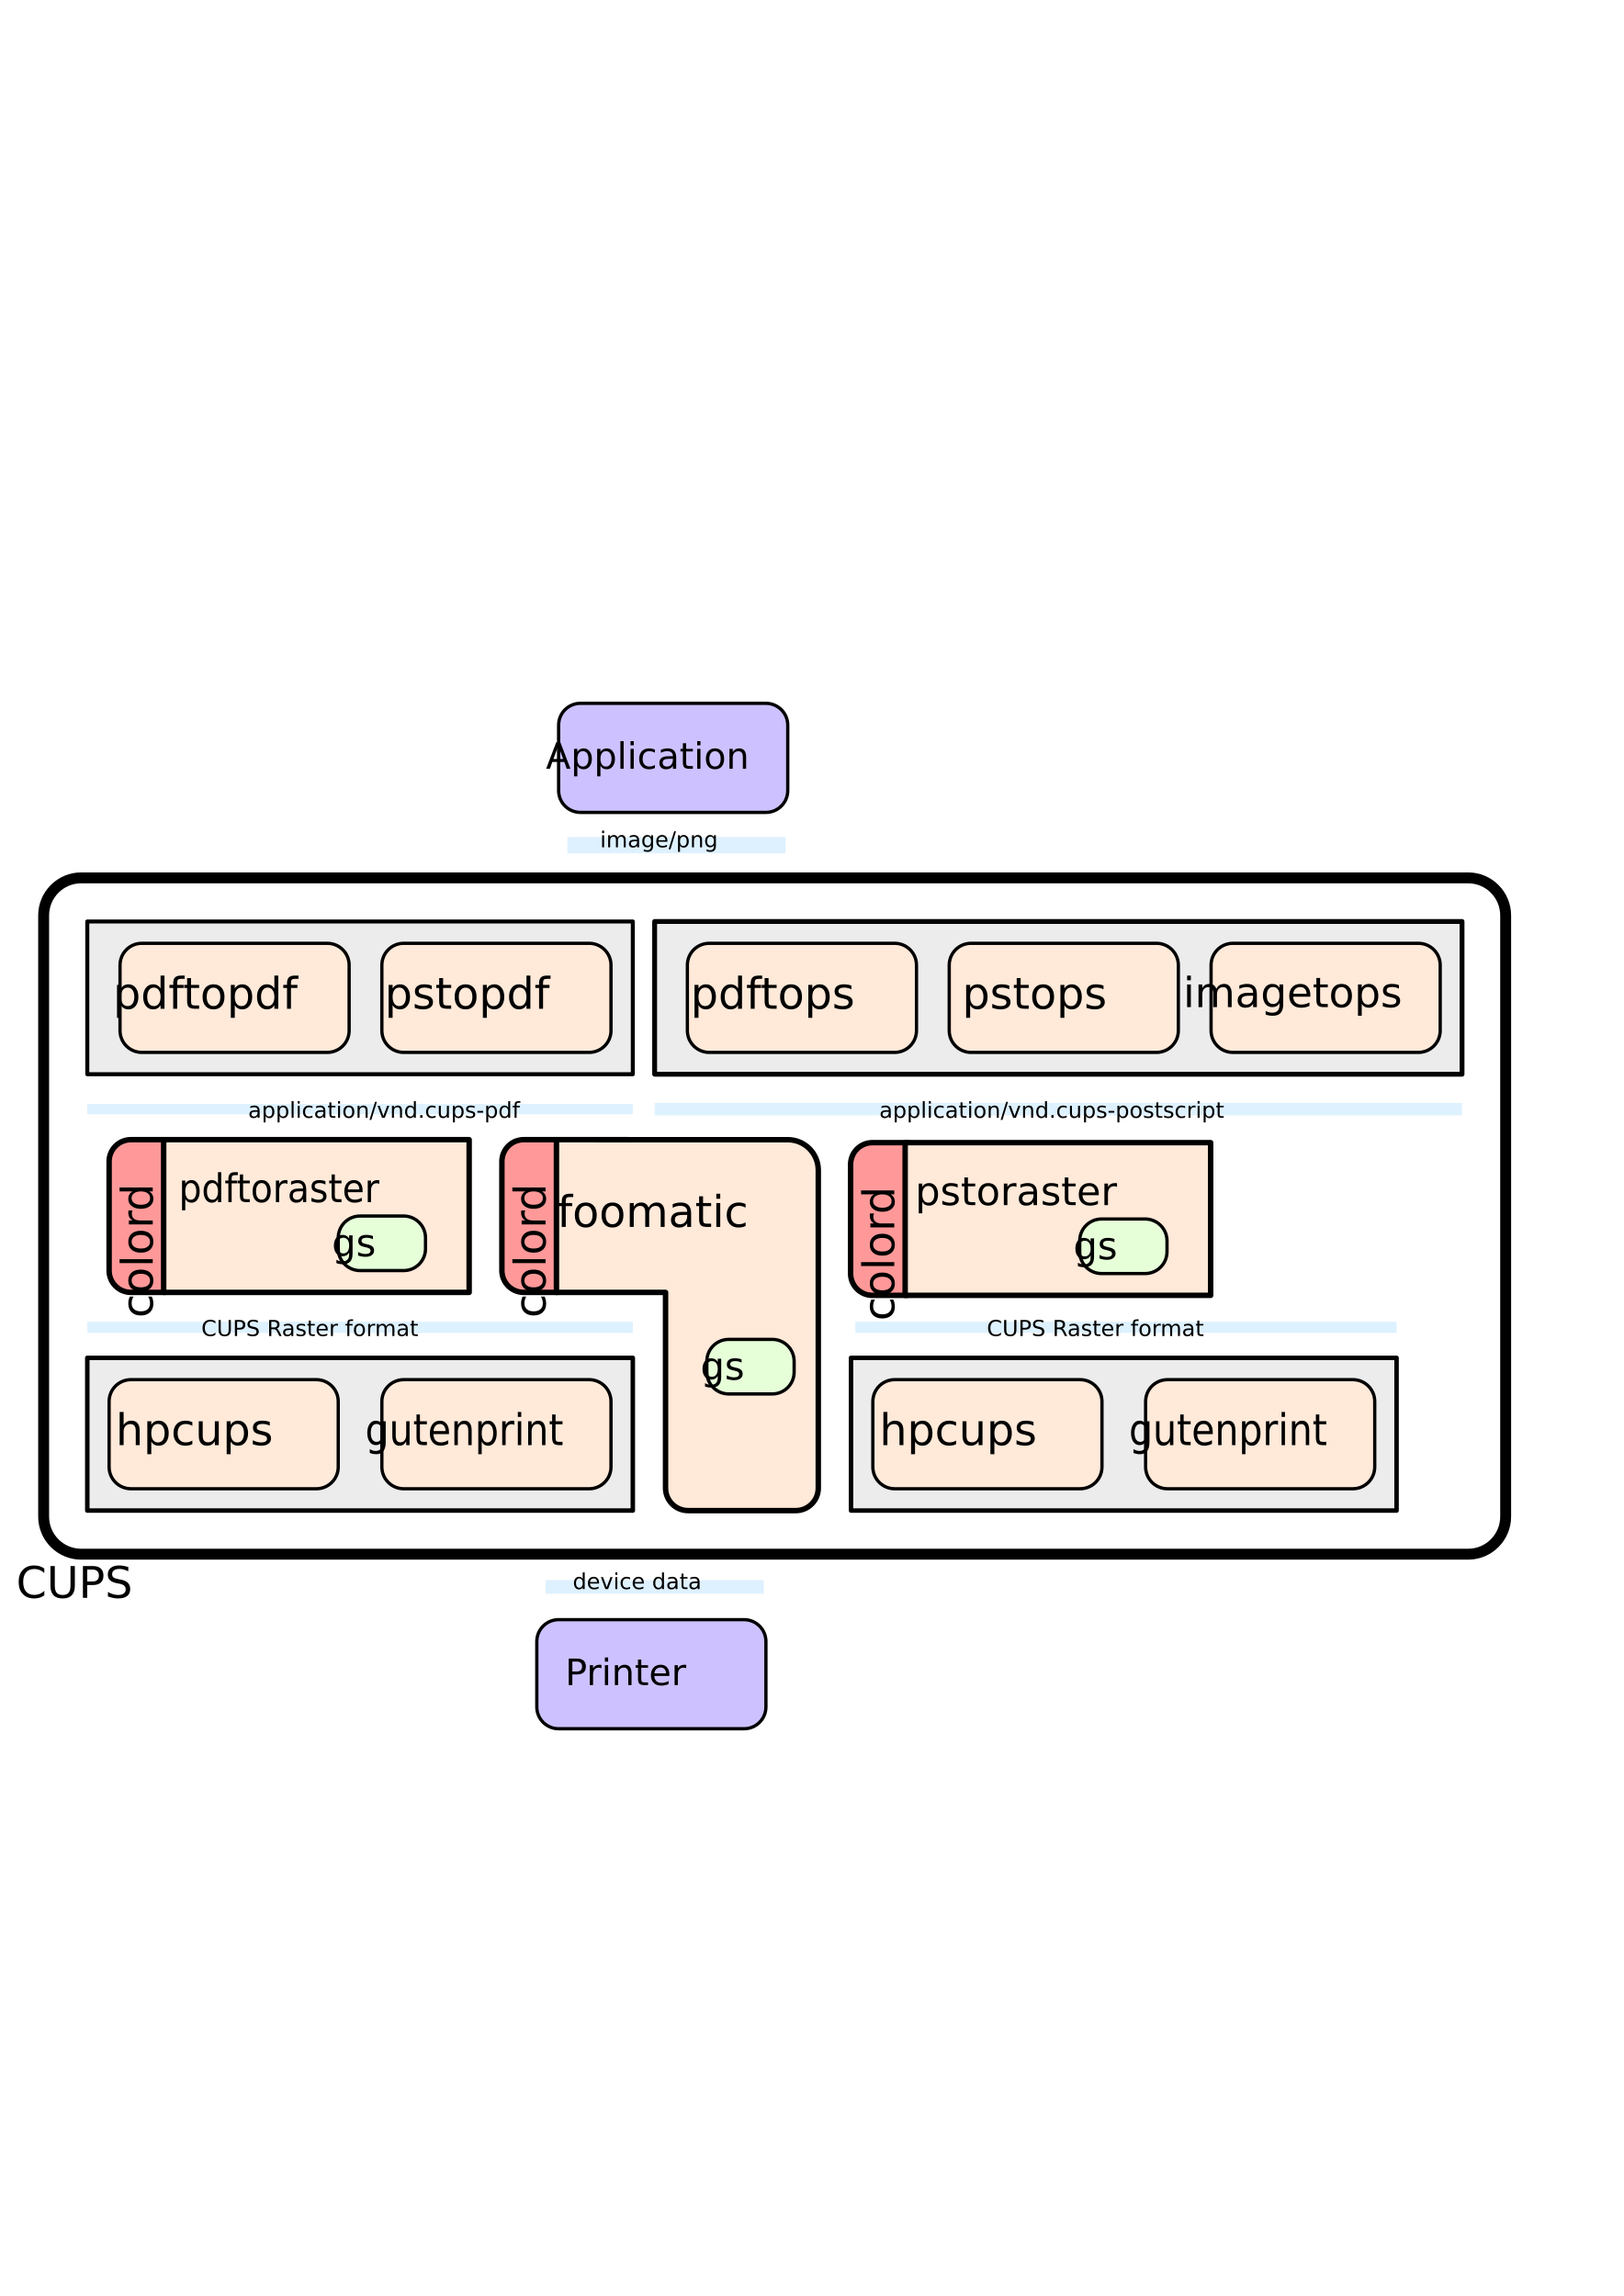
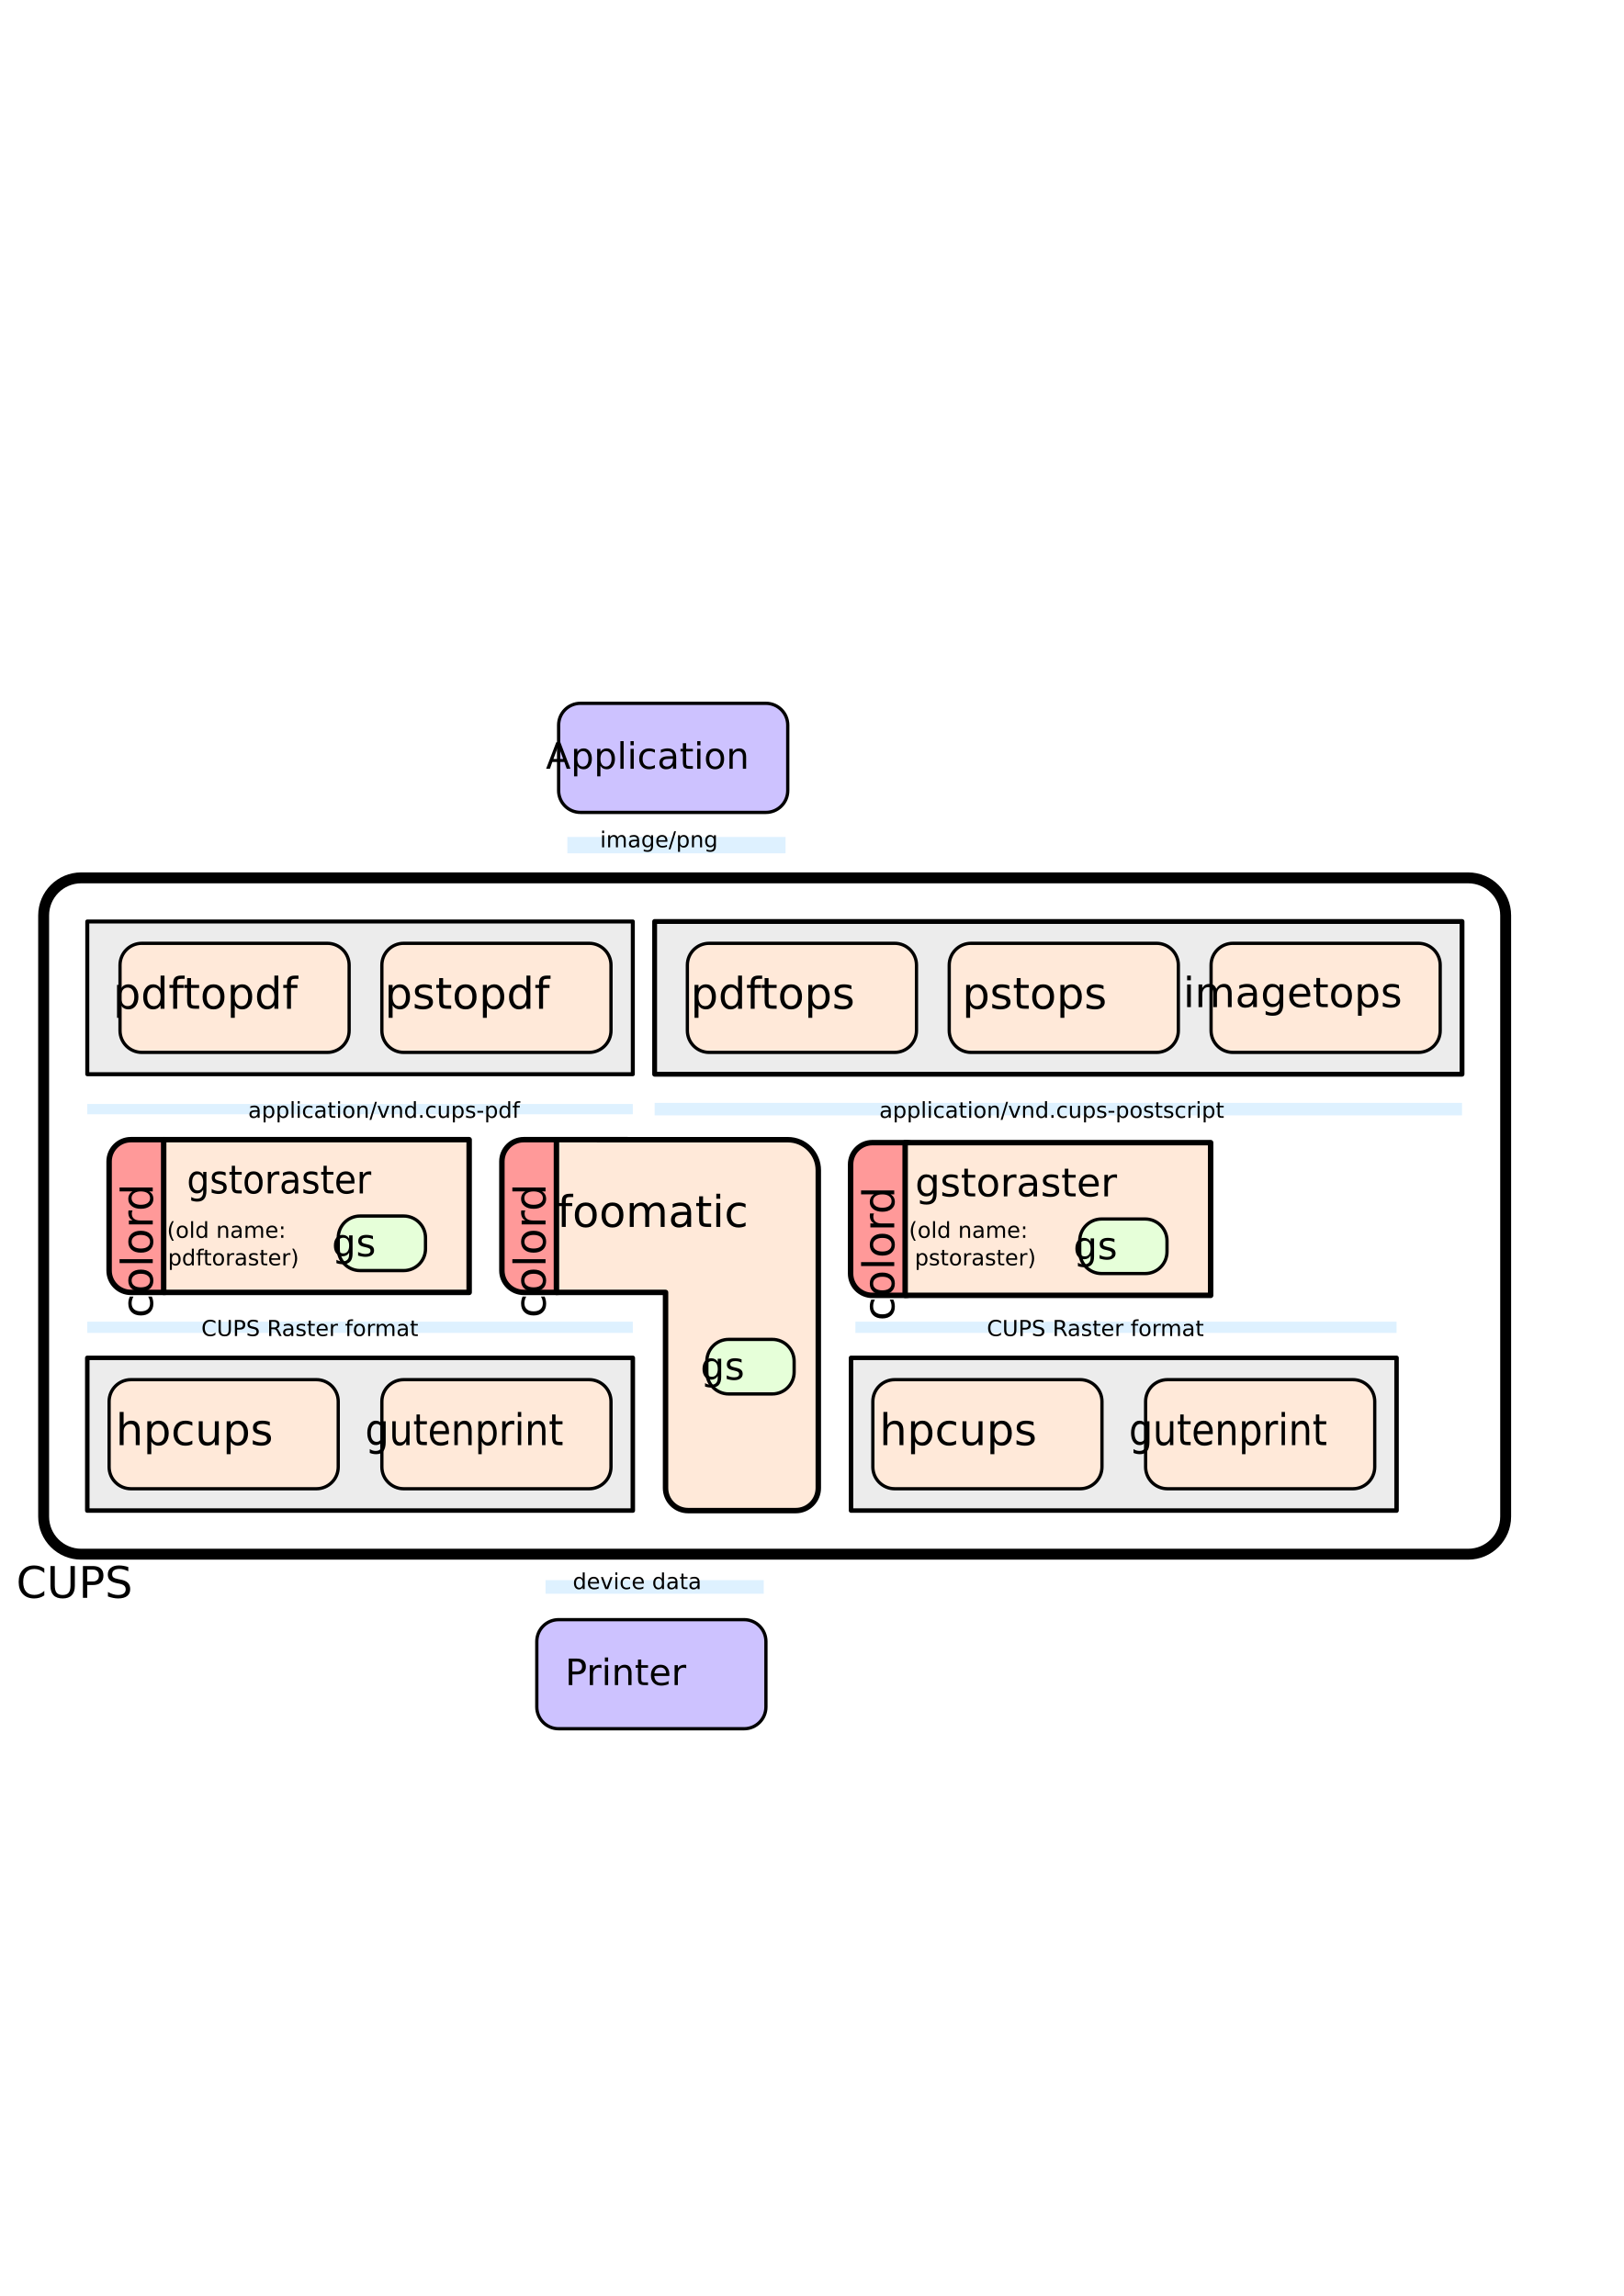
<svg xmlns="http://www.w3.org/2000/svg" width="744.094" height="1052.362" id="svg2" version="1.1">
  <defs id="defs4">
    <marker orient="auto" refY="0.0" refX="0.0" id="Arrow2Lend" style="overflow:visible;">
      <path id="path3930" style="font-size:12.0;fill-rule:evenodd;stroke-width:0.625;stroke-linejoin:round;" d="M 8.719,4.034 L -2.207,0.016 L 8.719,-4.002 C 6.973,-1.63 6.983,1.616 8.719,4.034 z " transform="scale(1.1) rotate(180) translate(1,0)" />
    </marker>
    <marker orient="auto" refY="0" refX="0" id="Arrow2Lend-2" style="overflow:visible">
      <path id="path3930-8" style="font-size:12px;fill-rule:evenodd;stroke-width:0.625;stroke-linejoin:round" d="M 8.719,4.034 -2.207,0.016 8.719,-4.002 c -1.745,2.372 -1.735,5.617 -6e-7,8.035 z" transform="matrix(-1.1,0,0,-1.1,-1.1,0)" />
    </marker>
  </defs>
  <g id="layer1">
    <rect style="fill:#ff9999;fill-opacity:1;stroke:#000000;stroke-width:2.5;stroke-linecap:round;stroke-linejoin:round;stroke-miterlimit:4;stroke-opacity:1;stroke-dasharray:none;stroke-dashoffset:0" id="rect3885" width="35" height="70" x="-424.803" y="523.726" ry="10" transform="scale(-1,1)" />
    <rect style="fill:none;stroke:#000000;stroke-width:5;stroke-linecap:round;stroke-linejoin:round;stroke-miterlimit:4;stroke-opacity:1;stroke-dasharray:none;stroke-dashoffset:0" id="rect2987" width="670" height="310" x="20" y="402.362" ry="17.222" />
    <text xml:space="preserve" style="font-size:20px;font-style:normal;font-weight:normal;line-height:125%;letter-spacing:0px;word-spacing:0px;fill:#000000;fill-opacity:1;stroke:none;font-family:Bitstream Vera Sans" x="50" y="732.362" id="text3757">
      <tspan id="tspan3759" x="50" y="732.362" style="text-align:center;text-anchor:middle">CUPS</tspan>
    </text>
    <rect style="fill:#ececec;fill-opacity:1;stroke:#000000;stroke-width:2.23;stroke-linecap:round;stroke-linejoin:round;stroke-miterlimit:4;stroke-opacity:1;stroke-dasharray:none;stroke-dashoffset:0" id="rect4376" width="370" height="70" x="300" y="422.362" ry="0" />
    <rect ry="10" y="432.362" x="315" height="50" width="105" id="rect3779" style="fill:#ffe9d9;fill-opacity:1;stroke:#000000;stroke-width:1.5;stroke-linecap:round;stroke-linejoin:round;stroke-miterlimit:4;stroke-opacity:1;stroke-dasharray:none;stroke-dashoffset:0" />
    <text id="text3781" y="462.362" x="370" style="font-size:20px;font-style:normal;font-weight:normal;line-height:125%;letter-spacing:0px;word-spacing:0px;fill:#000000;fill-opacity:1;stroke:none;font-family:Bitstream Vera Sans" xml:space="preserve">
      <tspan style="text-align:center;text-anchor:middle" y="462.362" x="370" id="tspan3783">pdftops</tspan>
    </text>
    <path style="fill:none;stroke:#def1ff;stroke-width:7.5;stroke-linecap:butt;stroke-linejoin:miter;stroke-miterlimit:4;stroke-opacity:1;stroke-dasharray:none" d="m 260,387.362 c 100,0 100,0 100,0" id="path4404-3" />
    <text id="text3781-9" y="388.362" x="310" style="font-size:10.084px;font-style:normal;font-weight:normal;line-height:125%;letter-spacing:0px;word-spacing:0px;fill:#000000;fill-opacity:1;stroke:none;font-family:Bitstream Vera Sans" xml:space="preserve">
      <tspan style="text-align:center;text-anchor:middle" y="388.362" x="310" id="tspan3783-5">image/png</tspan>
    </text>
    <rect style="fill:#ffe9d9;fill-opacity:1;stroke:#000000;stroke-width:1.5;stroke-linecap:round;stroke-linejoin:round;stroke-miterlimit:4;stroke-opacity:1;stroke-dasharray:none;stroke-dashoffset:0" id="rect3830" width="105" height="50" x="435" y="432.362" ry="10" />
    <text xml:space="preserve" style="font-size:20px;font-style:normal;font-weight:normal;line-height:125%;letter-spacing:0px;word-spacing:0px;fill:#000000;fill-opacity:1;stroke:none;font-family:Bitstream Vera Sans" x="490" y="462.362" id="text3832">
      <tspan id="tspan3834" x="490" y="462.362" style="text-align:center;text-anchor:middle">pstops</tspan>
    </text>
    <path style="fill:none;stroke:#def1ff;stroke-width:5.731;stroke-linecap:butt;stroke-linejoin:miter;stroke-miterlimit:4;stroke-opacity:1;stroke-dasharray:none" d="m 300,508.362 c 370,0 370,0 370,0" id="path4404" />
    <text xml:space="preserve" style="font-size:10.084px;font-style:normal;font-weight:normal;line-height:125%;letter-spacing:0px;word-spacing:0px;fill:#000000;fill-opacity:1;stroke:none;font-family:Bitstream Vera Sans" x="490" y="512.362" id="text3844">
      <tspan id="tspan3846" x="490" y="512.362" style="text-align:center;text-anchor:middle">application/vnd.cups-postscript</tspan>
    </text>
    <rect ry="0" y="523.726" x="414.803" height="70" width="140" id="rect4384" style="fill:#ffe9d9;fill-opacity:1;stroke:#000000;stroke-width:2.5;stroke-linecap:round;stroke-linejoin:round;stroke-miterlimit:4;stroke-opacity:1;stroke-dasharray:none;stroke-dashoffset:0" />
    <rect style="fill:#e6ffd9;fill-opacity:1;stroke:#000000;stroke-width:1.5;stroke-linecap:round;stroke-linejoin:round;stroke-miterlimit:4;stroke-opacity:1;stroke-dasharray:none;stroke-dashoffset:0" id="rect3884" width="40" height="25" x="494.803" y="558.726" ry="10" rx="10" />
-     <text id="text3850" y="552.362" x="480" style="font-size:18.058px;font-style:normal;font-weight:normal;line-height:125%;letter-spacing:0px;word-spacing:0px;fill:#000000;fill-opacity:1;stroke:none;font-family:Bitstream Vera Sans" xml:space="preserve">
-       <tspan style="text-align:center;text-anchor:middle" y="552.362" x="480" id="tspan3852">pstoraster</tspan>
+     <text id="text3850" y="548.362" x="480" style="font-size:18.058px;font-style:normal;font-weight:normal;line-height:125%;letter-spacing:0px;word-spacing:0px;fill:#000000;fill-opacity:1;stroke:none;font-family:Bitstream Vera Sans" xml:space="preserve">
+       <tspan style="text-align:center;text-anchor:middle" y="548.362" x="480" id="tspan3852">gstoraster</tspan>
    </text>
    <path style="fill:none;stroke:#def1ff;stroke-width:5.131;stroke-linecap:butt;stroke-linejoin:miter;stroke-miterlimit:4;stroke-opacity:1;stroke-dasharray:none" d="m 392,608.362 c 248,0 248,0 248,0" id="path4404-8" />
    <text id="text3854" y="612.362" x="510" style="font-size:10.084px;font-style:normal;font-weight:normal;line-height:125%;letter-spacing:0px;word-spacing:0px;fill:#000000;fill-opacity:1;stroke:none;font-family:Bitstream Vera Sans" xml:space="preserve">
      <tspan style="text-align:center;text-anchor:middle" y="612.362" x="510" id="tspan3856">CUPS Raster format</tspan>
    </text>
    <rect ry="0" y="622.362" x="390" height="70" width="250" id="rect4384-7" style="fill:#ececec;fill-opacity:1;stroke:#000000;stroke-width:2.055;stroke-linecap:round;stroke-linejoin:round;stroke-miterlimit:4;stroke-opacity:1;stroke-dasharray:none;stroke-dashoffset:0" />
    <rect style="fill:#ffe9d9;fill-opacity:1;stroke:#000000;stroke-width:1.5;stroke-linecap:round;stroke-linejoin:round;stroke-miterlimit:4;stroke-opacity:1;stroke-dasharray:none;stroke-dashoffset:0" id="rect3858" width="105" height="50" x="400" y="632.362" ry="10" />
    <text xml:space="preserve" style="font-size:20px;font-style:normal;font-weight:normal;line-height:125%;letter-spacing:0px;word-spacing:0px;fill:#000000;fill-opacity:1;stroke:none;font-family:Bitstream Vera Sans" x="455" y="662.362" id="text3860">
      <tspan id="tspan3862" x="455" y="662.362" style="text-align:center;text-anchor:middle">hpcups</tspan>
    </text>
    <rect style="fill:#ffe9d9;fill-opacity:1;stroke:#000000;stroke-width:1.5;stroke-linecap:round;stroke-linejoin:round;stroke-miterlimit:4;stroke-opacity:1;stroke-dasharray:none;stroke-dashoffset:0" id="rect3864" width="105" height="50" x="525" y="632.362" ry="10" />
    <text xml:space="preserve" style="font-size:18.586px;font-style:normal;font-weight:normal;line-height:125%;letter-spacing:0px;word-spacing:0px;fill:#000000;fill-opacity:1;stroke:none;font-family:Bitstream Vera Sans" x="620.366" y="615.534" id="text3866" transform="scale(0.929301,1.076078)">
      <tspan id="tspan3868" x="620.366" y="615.534" style="text-align:center;text-anchor:middle">gutenprint</tspan>
    </text>
    <rect transform="scale(-1,1)" ry="10" y="522.362" x="-265" height="70" width="35" id="rect3926" style="fill:#ff9999;fill-opacity:1;stroke:#000000;stroke-width:2.5;stroke-linecap:round;stroke-linejoin:round;stroke-miterlimit:4;stroke-opacity:1;stroke-dasharray:none;stroke-dashoffset:0" />
    <path style="fill:#ffe9d9;fill-opacity:1;stroke:#000000;stroke-width:2.5;stroke-linecap:round;stroke-linejoin:round;stroke-miterlimit:4;stroke-opacity:1;stroke-dasharray:none;stroke-dashoffset:0" d="m 255,522.362 0,0 0,70 0,0 50,0.013 0,89.656 c 0,5.731 4.613,10.344 10.344,10.344 l 49.312,0 C 370.387,692.375 375,687.762 375,682.031 l 0,-103.656 0,-25.656 0,-16.344 c 0,-7.756 -6.244,-13.999 -14,-14 z" id="rect3882" />
    <text xml:space="preserve" style="font-size:20px;font-style:normal;font-weight:normal;line-height:125%;letter-spacing:0px;word-spacing:0px;fill:#000000;fill-opacity:1;stroke:none;font-family:Bitstream Vera Sans" x="315" y="562.362" id="text3878">
      <tspan id="tspan3880" x="315" y="562.362" style="text-align:center;text-anchor:middle">foomatic</tspan>
    </text>
    <text xml:space="preserve" style="font-size:17.508px;font-style:normal;font-weight:normal;line-height:125%;letter-spacing:0px;word-spacing:0px;fill:#000000;fill-opacity:1;stroke:none;font-family:Bitstream Vera Sans" x="515.876" y="577.182" id="text3886">
      <tspan id="tspan3888" x="515.876" y="577.182" style="text-align:center;text-anchor:middle">gs</tspan>
    </text>
    <rect rx="10" ry="10" y="613.907" x="323.926" height="25" width="40" id="rect3890" style="fill:#e6ffd9;fill-opacity:1;stroke:#000000;stroke-width:1.5;stroke-linecap:round;stroke-linejoin:round;stroke-miterlimit:4;stroke-opacity:1;stroke-dasharray:none;stroke-dashoffset:0" />
    <text id="text3892" y="632.362" x="345" style="font-size:17.508px;font-style:normal;font-weight:normal;line-height:125%;letter-spacing:0px;word-spacing:0px;fill:#000000;fill-opacity:1;stroke:none;font-family:Bitstream Vera Sans" xml:space="preserve">
      <tspan style="text-align:center;text-anchor:middle" y="632.362" x="345" id="tspan3894">gs</tspan>
    </text>
    <rect ry="10" y="432.362" x="555" height="50" width="105" id="rect3896" style="fill:#ffe9d9;fill-opacity:1;stroke:#000000;stroke-width:1.5;stroke-linecap:round;stroke-linejoin:round;stroke-miterlimit:4;stroke-opacity:1;stroke-dasharray:none;stroke-dashoffset:0" />
    <text id="text3898" y="461.622" x="607.522" style="font-size:19.026px;font-style:normal;font-weight:normal;line-height:125%;letter-spacing:0px;word-spacing:0px;fill:#000000;fill-opacity:1;stroke:none;font-family:Bitstream Vera Sans" xml:space="preserve">
      <tspan style="text-align:center;text-anchor:middle" y="461.622" x="607.522" id="tspan3900">imagetops</tspan>
    </text>
    <rect ry="10" y="322.362" x="256" height="50" width="105" id="rect3779-7" style="fill:#cdc2ff;fill-opacity:1;stroke:#000000;stroke-width:1.5;stroke-linecap:round;stroke-linejoin:round;stroke-miterlimit:4;stroke-opacity:1;stroke-dasharray:none;stroke-dashoffset:0" />
    <text id="text3781-0" y="352.362" x="310" style="font-size:16.678px;font-style:normal;font-weight:normal;line-height:125%;letter-spacing:0px;word-spacing:0px;fill:#000000;fill-opacity:1;stroke:none;font-family:Bitstream Vera Sans" xml:space="preserve">
      <tspan style="text-align:center;text-anchor:middle" y="352.362" x="310" id="tspan3783-52">Application</tspan>
    </text>
    <rect style="fill:#cdc2ff;fill-opacity:1;stroke:#000000;stroke-width:1.5;stroke-linecap:round;stroke-linejoin:round;stroke-miterlimit:4;stroke-opacity:1;stroke-dasharray:none;stroke-dashoffset:0" id="rect4442" width="105" height="50" x="246" y="742.362" ry="10" />
    <text xml:space="preserve" style="font-size:16.678px;font-style:normal;font-weight:normal;line-height:125%;letter-spacing:0px;word-spacing:0px;fill:#000000;fill-opacity:1;stroke:none;font-family:Bitstream Vera Sans" x="300" y="772.362" id="text4444">
      <tspan id="tspan4446" x="300" y="772.362" style="text-align:center;text-anchor:middle">Printer</tspan>
    </text>
    <path id="path4448-9" d="m 250,727.362 c 100,0 100,0 100,0" style="fill:none;stroke:#def1ff;stroke-width:6.25;stroke-linecap:butt;stroke-linejoin:miter;stroke-miterlimit:4;stroke-opacity:1;stroke-dasharray:none" />
    <text xml:space="preserve" style="font-size:10.084px;font-style:normal;font-weight:normal;line-height:125%;letter-spacing:0px;word-spacing:0px;fill:#000000;fill-opacity:1;stroke:none;font-family:Bitstream Vera Sans" x="300" y="728.362" id="text4450-6">
      <tspan id="tspan4452-5" x="300" y="728.362" style="text-align:center;text-anchor:middle">device data</tspan>
    </text>
    <rect ry="0" y="422.362" x="40" height="70" width="250" id="rect3058" style="fill:#ececec;fill-opacity:1;stroke:#000000;stroke-width:1.833;stroke-linecap:round;stroke-linejoin:round;stroke-miterlimit:4;stroke-opacity:1;stroke-dasharray:none;stroke-dashoffset:0" />
    <rect style="fill:#ffe9d9;fill-opacity:1;stroke:#000000;stroke-width:1.5;stroke-linecap:round;stroke-linejoin:round;stroke-miterlimit:4;stroke-opacity:1;stroke-dasharray:none;stroke-dashoffset:0" id="rect3060" width="105" height="50" x="55" y="432.362" ry="10" />
    <text xml:space="preserve" style="font-size:20px;font-style:normal;font-weight:normal;line-height:125%;letter-spacing:0px;word-spacing:0px;fill:#000000;fill-opacity:1;stroke:none;font-family:Bitstream Vera Sans" x="110" y="462.362" id="text3062">
      <tspan id="tspan3064" x="110" y="462.362" style="text-align:center;text-anchor:middle">pdftopdf</tspan>
    </text>
    <rect ry="10" y="432.362" x="175" height="50" width="105" id="rect3066" style="fill:#ffe9d9;fill-opacity:1;stroke:#000000;stroke-width:1.5;stroke-linecap:round;stroke-linejoin:round;stroke-miterlimit:4;stroke-opacity:1;stroke-dasharray:none;stroke-dashoffset:0" />
    <text id="text3068" y="462.362" x="230" style="font-size:20px;font-style:normal;font-weight:normal;line-height:125%;letter-spacing:0px;word-spacing:0px;fill:#000000;fill-opacity:1;stroke:none;font-family:Bitstream Vera Sans" xml:space="preserve">
      <tspan style="text-align:center;text-anchor:middle" y="462.362" x="230" id="tspan3070">pstopdf</tspan>
    </text>
    <path id="path3078" d="m 40,508.362 c 250,0 250,0 250,0" style="fill:none;stroke:#def1ff;stroke-width:4.711;stroke-linecap:butt;stroke-linejoin:miter;stroke-miterlimit:4;stroke-opacity:1;stroke-dasharray:none" />
    <text id="text3080" y="512.362" x="184" style="font-size:10.084px;font-style:normal;font-weight:normal;line-height:125%;letter-spacing:0px;word-spacing:0px;fill:#000000;fill-opacity:1;stroke:none;font-family:Bitstream Vera Sans" xml:space="preserve">
      <tspan style="text-align:center;text-anchor:middle" y="512.362" x="184" id="tspan3082">application/vnd.cups-pdf</tspan>
    </text>
    <rect style="fill:#ff9999;fill-opacity:1;stroke:#000000;stroke-width:2.5;stroke-linecap:round;stroke-linejoin:round;stroke-miterlimit:4;stroke-opacity:1;stroke-dasharray:none;stroke-dashoffset:0" id="rect3885-4" width="35" height="70" x="-85" y="522.362" ry="10" transform="scale(-1,1)" />
    <rect style="fill:#ffe9d9;fill-opacity:1;stroke:#000000;stroke-width:2.5;stroke-linecap:round;stroke-linejoin:round;stroke-miterlimit:4;stroke-opacity:1;stroke-dasharray:none;stroke-dashoffset:0" id="rect3084" width="140" height="70" x="75" y="522.362" ry="0" />
    <rect rx="10" ry="10" y="557.362" x="155" height="25" width="40" id="rect3088" style="fill:#e6ffd9;fill-opacity:1;stroke:#000000;stroke-width:1.5;stroke-linecap:round;stroke-linejoin:round;stroke-miterlimit:4;stroke-opacity:1;stroke-dasharray:none;stroke-dashoffset:0" />
-     <text xml:space="preserve" style="font-size:17.258px;font-style:normal;font-weight:normal;line-height:125%;letter-spacing:0px;word-spacing:0px;fill:#000000;fill-opacity:1;stroke:none;font-family:Bitstream Vera Sans" x="147.512" y="526.606" id="text3090" transform="scale(0.9557301,1.04632)">
-       <tspan id="tspan3092" x="147.512" y="526.606" style="text-align:center;text-anchor:middle">pdftoraster</tspan>
+     <text xml:space="preserve" style="font-size:17.258px;font-style:normal;font-weight:normal;line-height:125%;letter-spacing:0px;word-spacing:0px;fill:#000000;fill-opacity:1;stroke:none;font-family:Bitstream Vera Sans" x="147.512" y="522.783" id="text3090" transform="scale(0.9557301,1.04632)">
+       <tspan id="tspan3092" x="147.512" y="522.783" style="text-align:center;text-anchor:middle">gstoraster</tspan>
    </text>
    <text id="text3094" y="575.818" x="176.074" style="font-size:17.508px;font-style:normal;font-weight:normal;line-height:125%;letter-spacing:0px;word-spacing:0px;fill:#000000;fill-opacity:1;stroke:none;font-family:Bitstream Vera Sans" xml:space="preserve">
      <tspan style="text-align:center;text-anchor:middle" y="575.818" x="176.074" id="tspan3096">gs</tspan>
    </text>
    <path id="path3878" d="m 40,608.362 c 250,0 250,0 250,0" style="fill:none;stroke:#def1ff;stroke-width:5.151;stroke-linecap:butt;stroke-linejoin:miter;stroke-miterlimit:4;stroke-opacity:1;stroke-dasharray:none" />
    <text xml:space="preserve" style="font-size:10.084px;font-style:normal;font-weight:normal;line-height:125%;letter-spacing:0px;word-spacing:0px;fill:#000000;fill-opacity:1;stroke:none;font-family:Bitstream Vera Sans" x="150" y="612.362" id="text3880">
      <tspan id="tspan3882" x="150" y="612.362" style="text-align:center;text-anchor:middle">CUPS Raster format</tspan>
    </text>
    <text id="text3887" y="409.803" x="-558.726" style="font-size:20px;font-style:normal;font-weight:normal;line-height:125%;letter-spacing:0px;word-spacing:0px;fill:#000000;fill-opacity:1;stroke:none;font-family:Bitstream Vera Sans" xml:space="preserve" transform="matrix(0,-1,1,0,0,0)">
      <tspan style="text-align:center;text-anchor:middle" y="409.803" x="-558.726" id="tspan3889">colord</tspan>
    </text>
    <text id="text3887-1" y="70" x="-557.362" style="font-size:20px;font-style:normal;font-weight:normal;line-height:125%;letter-spacing:0px;word-spacing:0px;fill:#000000;fill-opacity:1;stroke:none;font-family:Bitstream Vera Sans" xml:space="preserve" transform="matrix(0,-1,1,0,0,0)">
      <tspan style="text-align:center;text-anchor:middle" y="70" x="-557.362" id="tspan3889-9">colord</tspan>
    </text>
    <text transform="matrix(0,-1,1,0,0,0)" xml:space="preserve" style="font-size:20px;font-style:normal;font-weight:normal;line-height:125%;letter-spacing:0px;word-spacing:0px;fill:#000000;fill-opacity:1;stroke:none;font-family:Bitstream Vera Sans" x="-557.362" y="250" id="text3928">
      <tspan id="tspan3930" x="-557.362" y="250" style="text-align:center;text-anchor:middle">colord</tspan>
    </text>
    <rect style="fill:#ececec;fill-opacity:1;stroke:#000000;stroke-width:2.055;stroke-linecap:round;stroke-linejoin:round;stroke-miterlimit:4;stroke-opacity:1;stroke-dasharray:none;stroke-dashoffset:0" id="rect3932" width="250" height="70" x="40" y="622.362" ry="0" />
    <rect ry="10" y="632.362" x="50" height="50" width="105" id="rect3934" style="fill:#ffe9d9;fill-opacity:1;stroke:#000000;stroke-width:1.5;stroke-linecap:round;stroke-linejoin:round;stroke-miterlimit:4;stroke-opacity:1;stroke-dasharray:none;stroke-dashoffset:0" />
    <text id="text3936" y="662.362" x="105" style="font-size:20px;font-style:normal;font-weight:normal;line-height:125%;letter-spacing:0px;word-spacing:0px;fill:#000000;fill-opacity:1;stroke:none;font-family:Bitstream Vera Sans" xml:space="preserve">
      <tspan style="text-align:center;text-anchor:middle" y="662.362" x="105" id="tspan3938">hpcups</tspan>
    </text>
    <rect ry="10" y="632.362" x="175" height="50" width="105" id="rect3940" style="fill:#ffe9d9;fill-opacity:1;stroke:#000000;stroke-width:1.5;stroke-linecap:round;stroke-linejoin:round;stroke-miterlimit:4;stroke-opacity:1;stroke-dasharray:none;stroke-dashoffset:0" />
    <text transform="scale(0.929301,1.076078)" id="text3942" y="615.534" x="243.739" style="font-size:18.586px;font-style:normal;font-weight:normal;line-height:125%;letter-spacing:0px;word-spacing:0px;fill:#000000;fill-opacity:1;stroke:none;font-family:Bitstream Vera Sans" xml:space="preserve">
      <tspan style="text-align:center;text-anchor:middle" y="615.534" x="243.739" id="tspan3944">gutenprint</tspan>
    </text>
+     <text xml:space="preserve" style="font-size:10.084px;font-style:normal;font-weight:normal;line-height:125%;letter-spacing:0px;word-spacing:0px;fill:#000000;fill-opacity:1;stroke:none;font-family:Bitstream Vera Sans" x="455" y="567.362" id="text3844-1">
+       <tspan id="tspan3846-5" x="455" y="567.362" style="text-align:center;text-anchor:middle">(old name:</tspan>
+       <tspan x="455" y="579.967" style="text-align:center;text-anchor:middle" id="tspan3093">pstoraster)</tspan>
+     </text>
+     <text xml:space="preserve" style="font-size:10.084px;font-style:normal;font-weight:normal;line-height:125%;letter-spacing:0px;word-spacing:0px;fill:#000000;fill-opacity:1;stroke:none;font-family:Bitstream Vera Sans" x="115" y="567.362" id="text3844-1-8">
+       <tspan id="tspan3846-5-5" x="115" y="567.362" style="text-align:center;text-anchor:middle">(old name:</tspan>
+       <tspan x="115" y="579.967" style="text-align:center;text-anchor:middle" id="tspan3093-0">pdftoraster)</tspan>
+     </text>
  </g>
</svg>
